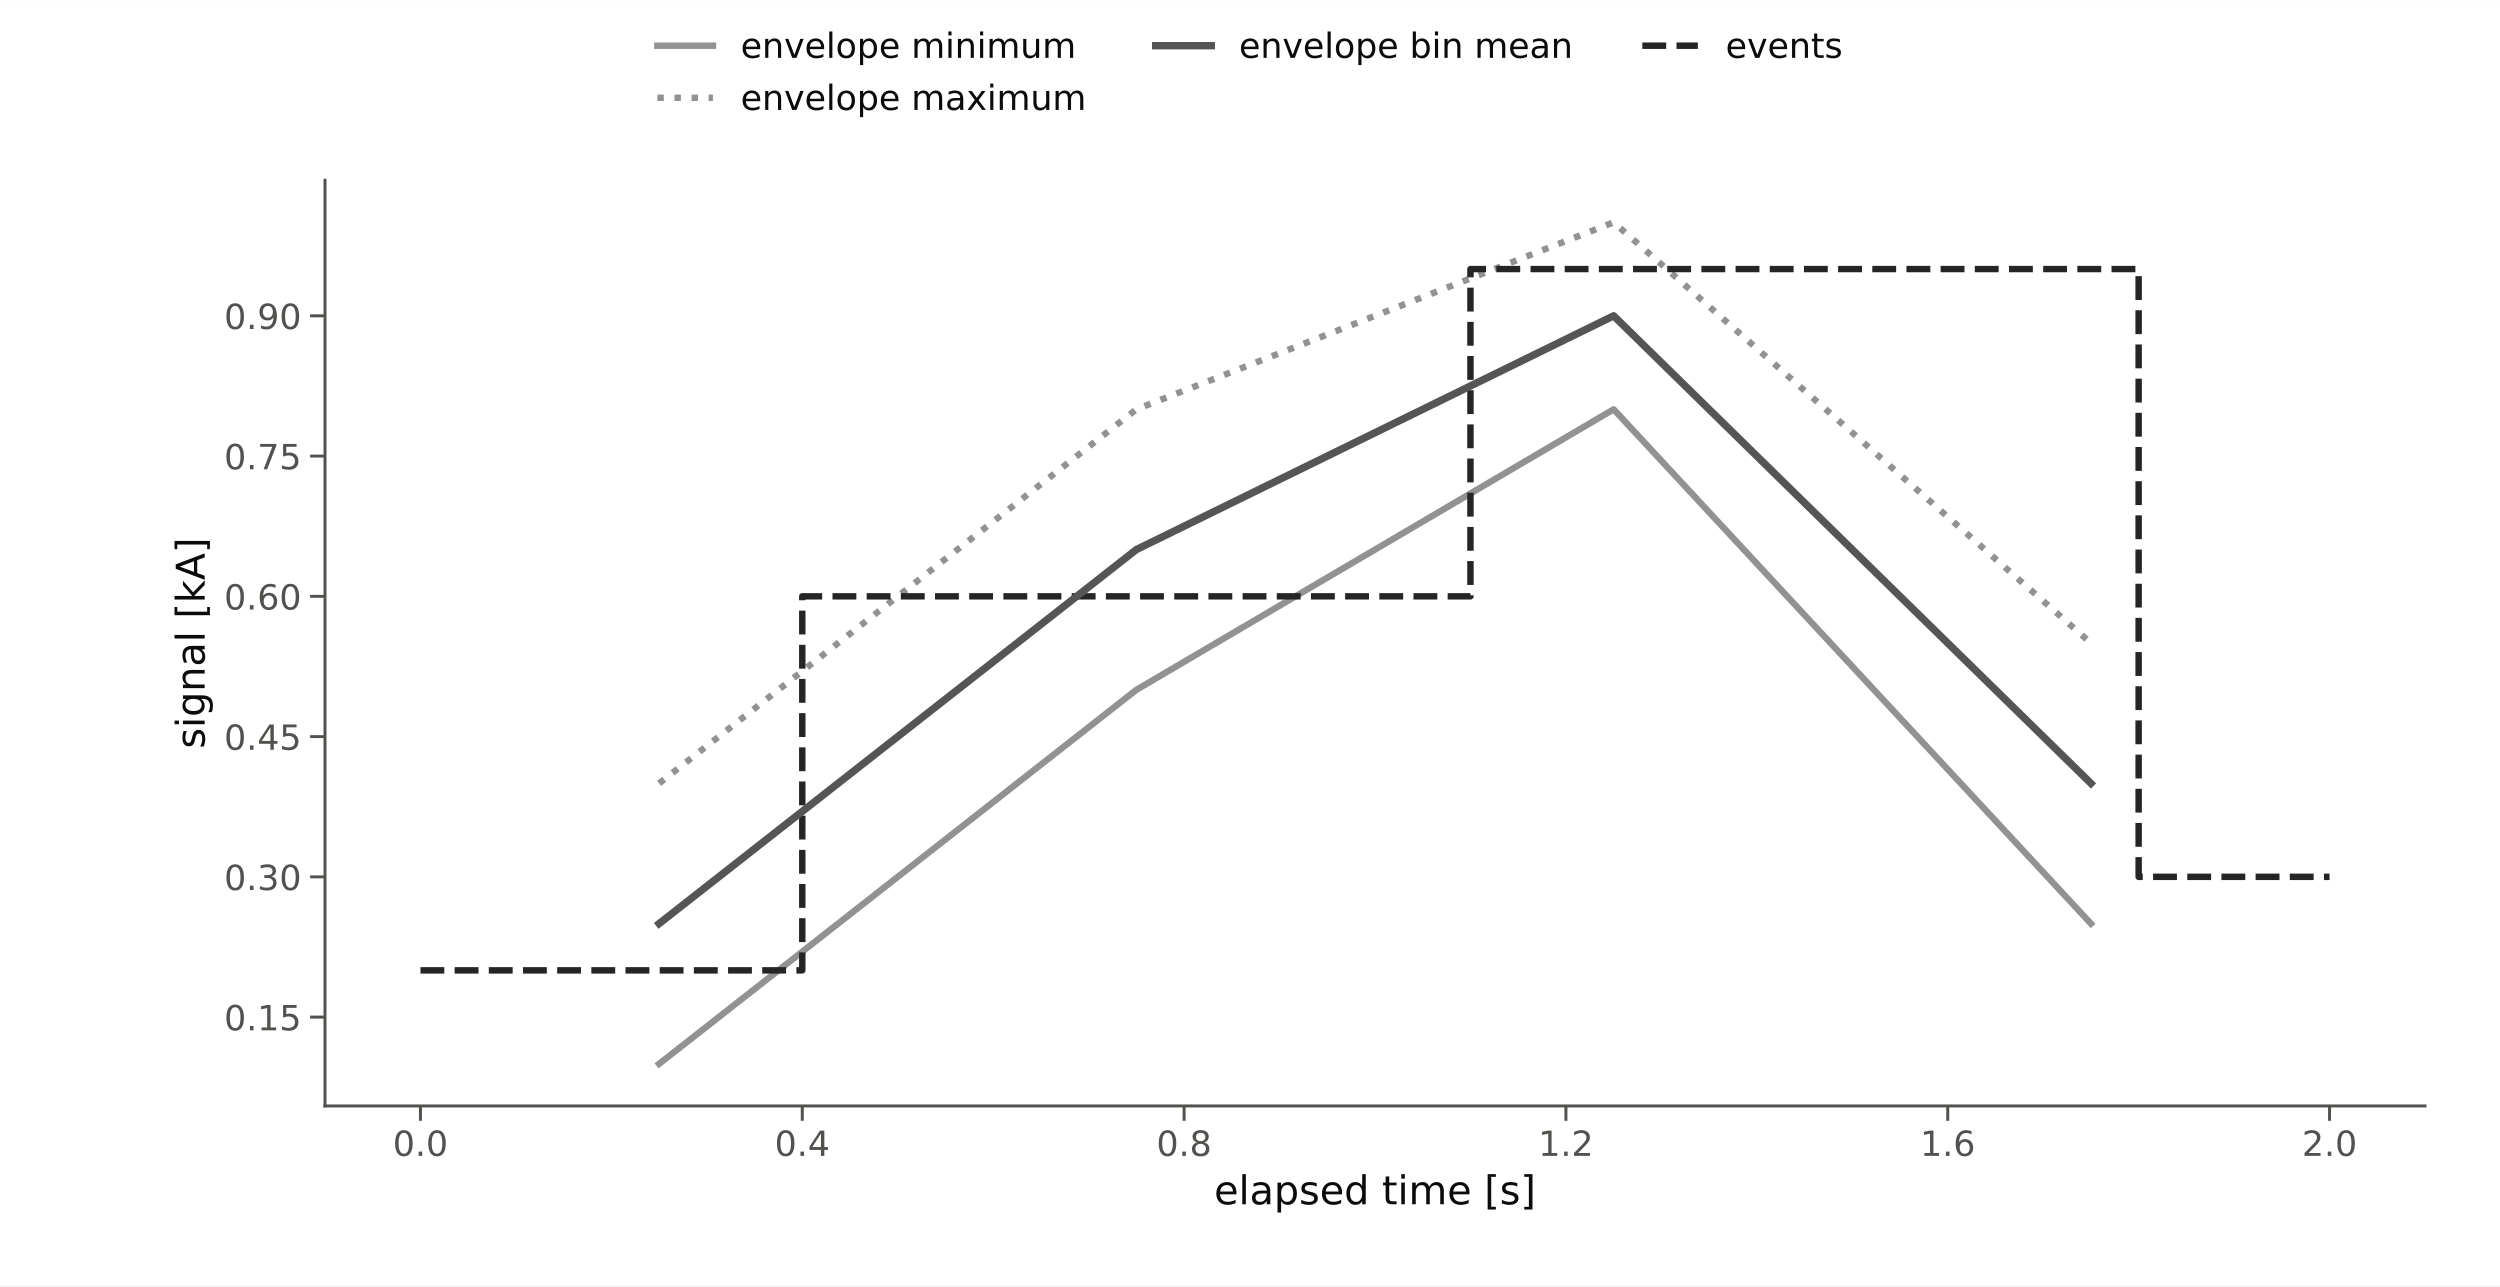
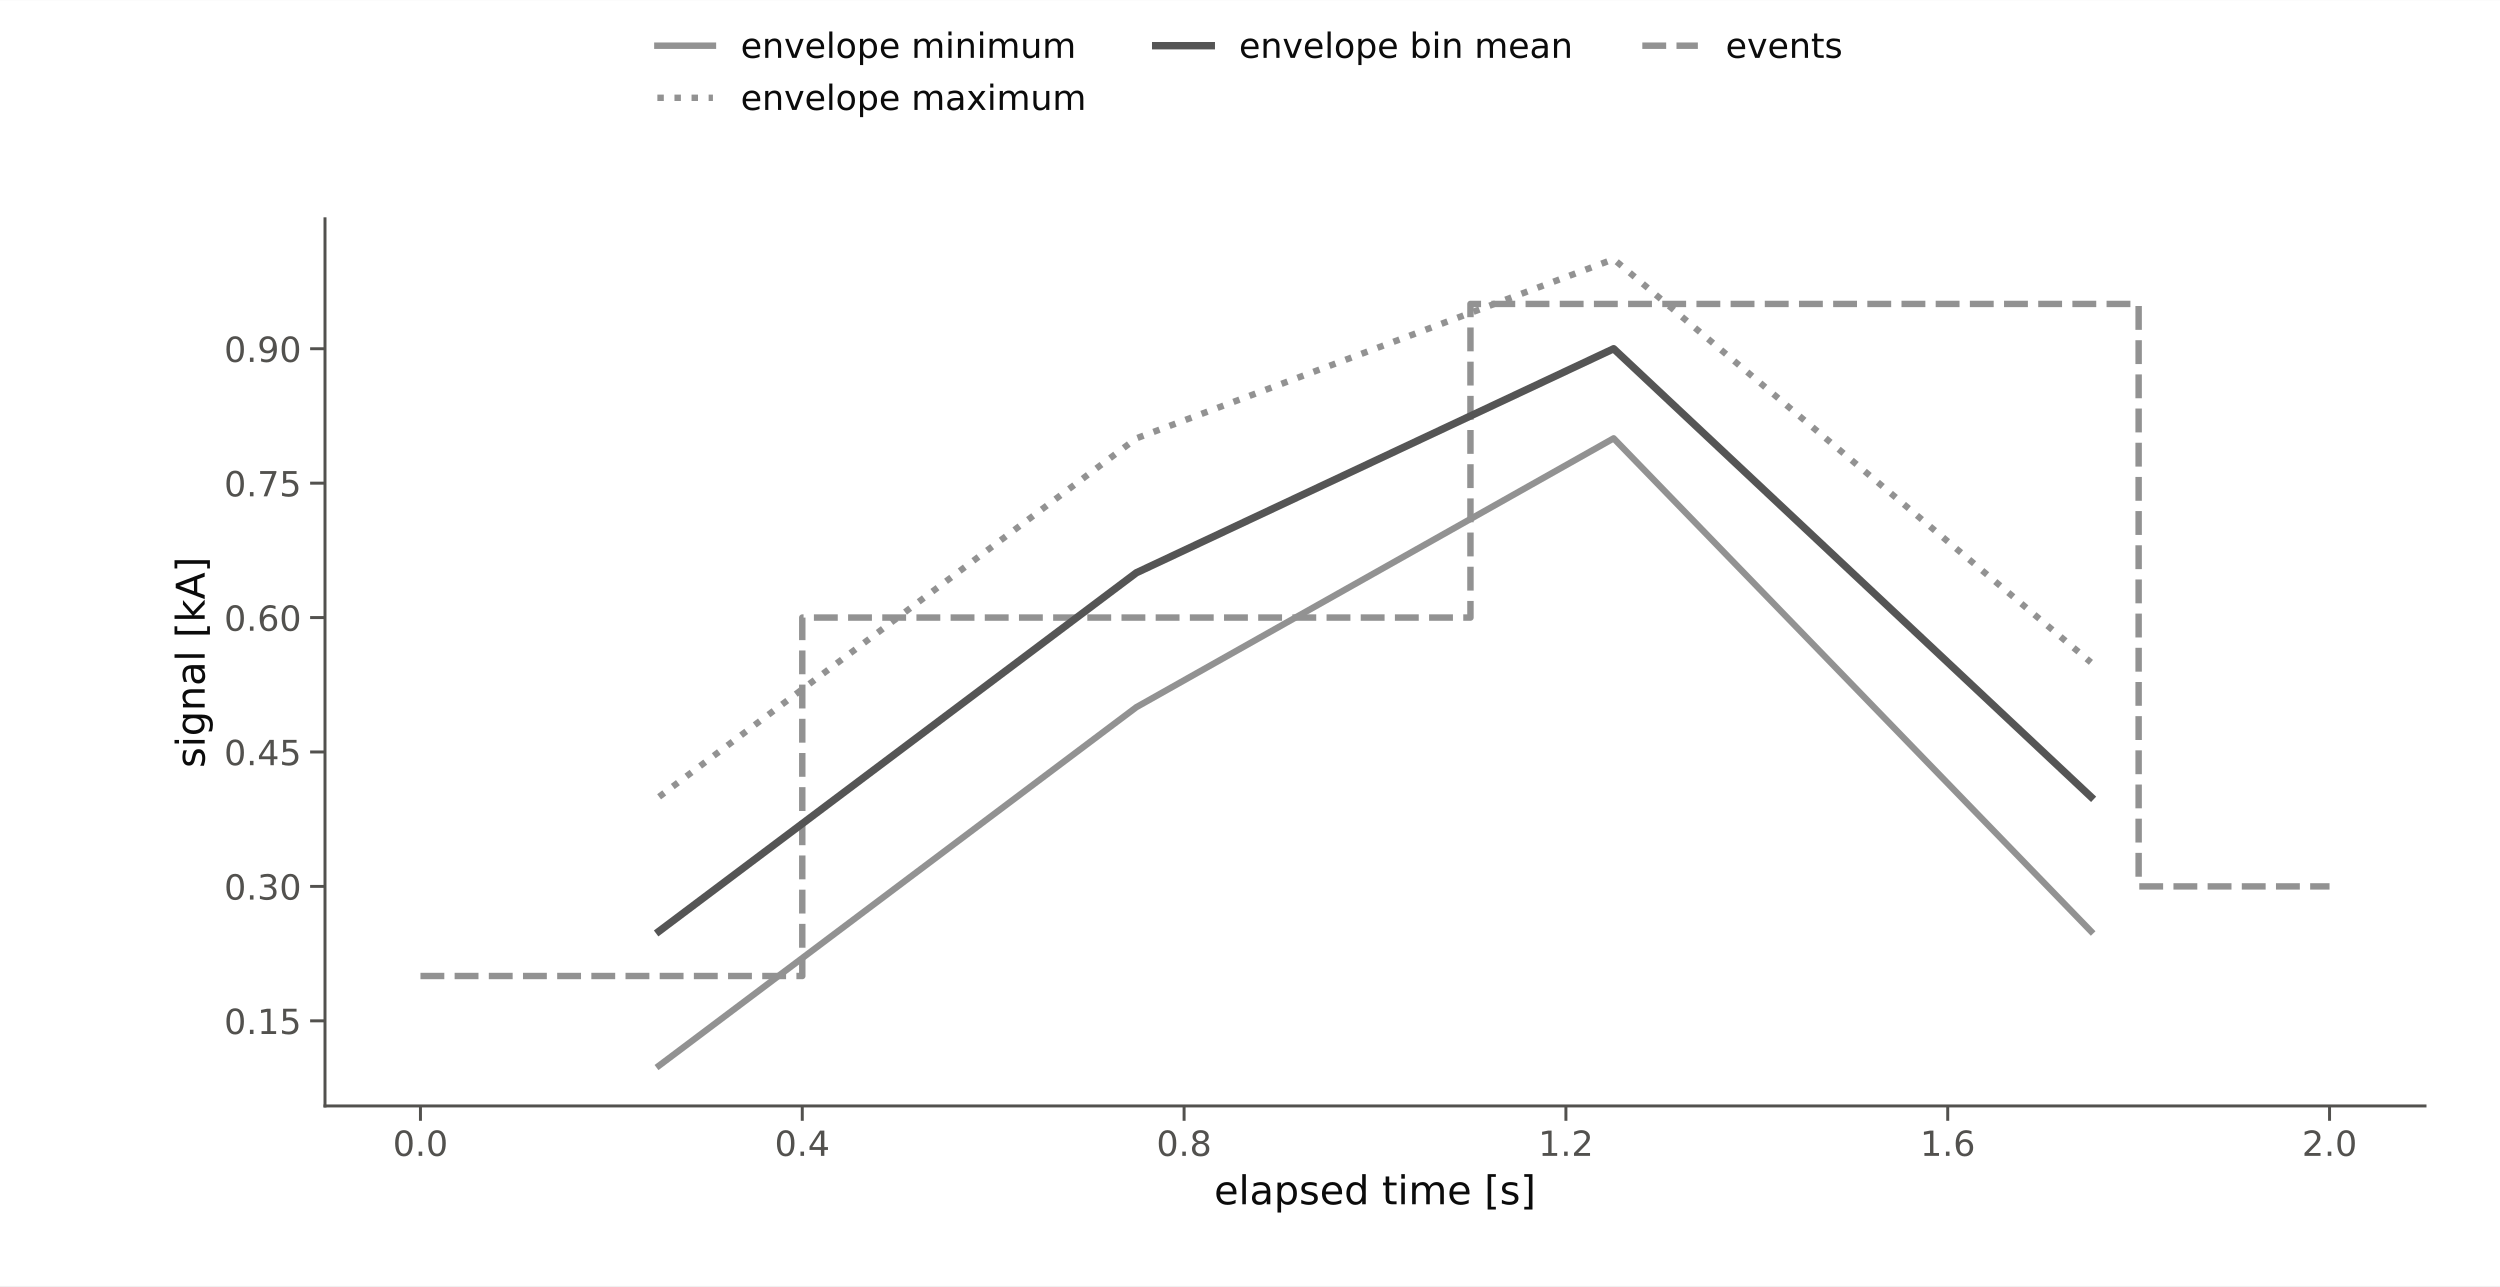
<svg xmlns="http://www.w3.org/2000/svg" xmlns:xlink="http://www.w3.org/1999/xlink" width="31.1cm" height="16cm" viewBox="0 0 1008 518.4" version="1.1">
  <defs>
    <style type="text/css">*{stroke-linejoin: round; stroke-linecap: butt}</style>
  </defs>
  <g id="figure_1">
    <g id="patch_1">
      <path d="M 0 518.4  L 1008 518.4  L 1008 0  L 0 0  z " style="fill: #ffffff" />
    </g>
    <g id="axes_1">
      <g id="patch_2">
-         <path d="M 131.04 445.824  L 977.76 445.824  L 977.76 72.576  L 131.04 72.576  z " style="fill: #ffffff" />
+         <path d="M 131.04 445.824  L 977.76 445.824  L 977.76 88.128  L 131.04 88.128  z " style="fill: #ffffff" />
      </g>
      <g id="line2d_1">
-         <path d="M 265.745 428.858  L 458.182 278.051  L 650.618 164.945  L 843.055 372.305  " clip-path="url(#pd0beb5d2b8)" style="fill: none; stroke: #929292; stroke-width: 2.6; stroke-linecap: square" />
+         <path d="M 265.745 429.565  L 458.182 285.041  L 650.618 176.649  L 843.055 375.369  " clip-path="url(#p58d016cf06)" style="fill: none; stroke: #929292; stroke-width: 2.6; stroke-linecap: square" />
      </g>
      <g id="line2d_2">
-         <path d="M 265.745 315.753  L 458.182 164.945  L 650.618 89.542  L 843.055 259.2  " clip-path="url(#pd0beb5d2b8)" style="fill: none; stroke-dasharray: 2.6,4.29; stroke-dashoffset: 0; stroke: #929292; stroke-width: 2.6" />
+         <path d="M 265.745 321.172  L 458.182 176.649  L 650.618 104.387  L 843.055 266.976  " clip-path="url(#p58d016cf06)" style="fill: none; stroke-dasharray: 2.6,4.29; stroke-dashoffset: 0; stroke: #929292; stroke-width: 2.6" />
      </g>
      <g id="matplotlib.axis_1">
        <g id="xtick_1">
          <g id="line2d_3">
            <defs>
-               <path id="m46ff8e9df0" d="M 0 0  L 0 6  " style="stroke: #52514e; stroke-width: 1.2" />
+               <path id="m4a6f3a81a6" d="M 0 0  L 0 6  " style="stroke: #52514e; stroke-width: 1.2" />
            </defs>
            <g>
-               <use xlink:href="#m46ff8e9df0" x="169.527" y="445.824" style="fill: #52514e; stroke: #52514e; stroke-width: 1.2" />
+               <use xlink:href="#m4a6f3a81a6" x="169.527" y="445.824" style="fill: #52514e; stroke: #52514e; stroke-width: 1.2" />
            </g>
          </g>
          <g id="text_1">
            <text style="font-size: 14px; font-family: 'DejaVu Sans', 'Bitstream Vera Sans', 'Computer Modern Sans Serif', 'Lucida Grande', 'Verdana', 'Geneva', 'Lucid', 'Arial', 'Helvetica', 'Avant Garde', sans-serif; text-anchor: middle; fill: #52514e" x="169.527" y="465.961" transform="rotate(-0 169.5273 465.9607)">0.0</text>
          </g>
        </g>
        <g id="xtick_2">
          <g id="line2d_4">
            <g>
-               <use xlink:href="#m46ff8e9df0" x="323.476" y="445.824" style="fill: #52514e; stroke: #52514e; stroke-width: 1.2" />
+               <use xlink:href="#m4a6f3a81a6" x="323.476" y="445.824" style="fill: #52514e; stroke: #52514e; stroke-width: 1.2" />
            </g>
          </g>
          <g id="text_2">
            <text style="font-size: 14px; font-family: 'DejaVu Sans', 'Bitstream Vera Sans', 'Computer Modern Sans Serif', 'Lucida Grande', 'Verdana', 'Geneva', 'Lucid', 'Arial', 'Helvetica', 'Avant Garde', sans-serif; text-anchor: middle; fill: #52514e" x="323.476" y="465.961" transform="rotate(-0 323.4764 465.9607)">0.4</text>
          </g>
        </g>
        <g id="xtick_3">
          <g id="line2d_5">
            <g>
-               <use xlink:href="#m46ff8e9df0" x="477.425" y="445.824" style="fill: #52514e; stroke: #52514e; stroke-width: 1.2" />
+               <use xlink:href="#m4a6f3a81a6" x="477.425" y="445.824" style="fill: #52514e; stroke: #52514e; stroke-width: 1.2" />
            </g>
          </g>
          <g id="text_3">
            <text style="font-size: 14px; font-family: 'DejaVu Sans', 'Bitstream Vera Sans', 'Computer Modern Sans Serif', 'Lucida Grande', 'Verdana', 'Geneva', 'Lucid', 'Arial', 'Helvetica', 'Avant Garde', sans-serif; text-anchor: middle; fill: #52514e" x="477.425" y="465.961" transform="rotate(-0 477.4255 465.9607)">0.8</text>
          </g>
        </g>
        <g id="xtick_4">
          <g id="line2d_6">
            <g>
-               <use xlink:href="#m46ff8e9df0" x="631.375" y="445.824" style="fill: #52514e; stroke: #52514e; stroke-width: 1.2" />
+               <use xlink:href="#m4a6f3a81a6" x="631.375" y="445.824" style="fill: #52514e; stroke: #52514e; stroke-width: 1.2" />
            </g>
          </g>
          <g id="text_4">
            <text style="font-size: 14px; font-family: 'DejaVu Sans', 'Bitstream Vera Sans', 'Computer Modern Sans Serif', 'Lucida Grande', 'Verdana', 'Geneva', 'Lucid', 'Arial', 'Helvetica', 'Avant Garde', sans-serif; text-anchor: middle; fill: #52514e" x="631.375" y="465.961" transform="rotate(-0 631.3745 465.9607)">1.2</text>
          </g>
        </g>
        <g id="xtick_5">
          <g id="line2d_7">
            <g>
-               <use xlink:href="#m46ff8e9df0" x="785.324" y="445.824" style="fill: #52514e; stroke: #52514e; stroke-width: 1.2" />
+               <use xlink:href="#m4a6f3a81a6" x="785.324" y="445.824" style="fill: #52514e; stroke: #52514e; stroke-width: 1.2" />
            </g>
          </g>
          <g id="text_5">
            <text style="font-size: 14px; font-family: 'DejaVu Sans', 'Bitstream Vera Sans', 'Computer Modern Sans Serif', 'Lucida Grande', 'Verdana', 'Geneva', 'Lucid', 'Arial', 'Helvetica', 'Avant Garde', sans-serif; text-anchor: middle; fill: #52514e" x="785.324" y="465.961" transform="rotate(-0 785.3236 465.9607)">1.6</text>
          </g>
        </g>
        <g id="xtick_6">
          <g id="line2d_8">
            <g>
-               <use xlink:href="#m46ff8e9df0" x="939.273" y="445.824" style="fill: #52514e; stroke: #52514e; stroke-width: 1.2" />
+               <use xlink:href="#m4a6f3a81a6" x="939.273" y="445.824" style="fill: #52514e; stroke: #52514e; stroke-width: 1.2" />
            </g>
          </g>
          <g id="text_6">
            <text style="font-size: 14px; font-family: 'DejaVu Sans', 'Bitstream Vera Sans', 'Computer Modern Sans Serif', 'Lucida Grande', 'Verdana', 'Geneva', 'Lucid', 'Arial', 'Helvetica', 'Avant Garde', sans-serif; text-anchor: middle; fill: #52514e" x="939.273" y="465.961" transform="rotate(-0 939.2727 465.9607)">2.0</text>
          </g>
        </g>
        <g id="text_7">
          <text style="font-size: 16px; font-family: 'DejaVu Sans', 'Bitstream Vera Sans', 'Computer Modern Sans Serif', 'Lucida Grande', 'Verdana', 'Geneva', 'Lucid', 'Arial', 'Helvetica', 'Avant Garde', sans-serif; text-anchor: middle; fill: #0b0b0b" x="554.4" y="485.481" transform="rotate(-0 554.4 485.4815)">elapsed time [s]</text>
        </g>
      </g>
      <g id="matplotlib.axis_2">
        <g id="ytick_1">
          <g id="line2d_9">
            <defs>
-               <path id="m31522149a4" d="M 0 0  L -6 0  " style="stroke: #52514e; stroke-width: 1.2" />
+               <path id="mecf386154c" d="M 0 0  L -6 0  " style="stroke: #52514e; stroke-width: 1.2" />
            </defs>
            <g>
-               <use xlink:href="#m31522149a4" x="131.04" y="410.007" style="fill: #52514e; stroke: #52514e; stroke-width: 1.2" />
+               <use xlink:href="#mecf386154c" x="131.04" y="411.5" style="fill: #52514e; stroke: #52514e; stroke-width: 1.2" />
            </g>
          </g>
          <g id="text_8">
-             <text style="font-size: 14px; font-family: 'DejaVu Sans', 'Bitstream Vera Sans', 'Computer Modern Sans Serif', 'Lucida Grande', 'Verdana', 'Geneva', 'Lucid', 'Arial', 'Helvetica', 'Avant Garde', sans-serif; text-anchor: end; fill: #52514e" x="121.54" y="415.326" transform="rotate(-0 121.54 415.3256)">0.15</text>
+             <text style="font-size: 14px; font-family: 'DejaVu Sans', 'Bitstream Vera Sans', 'Computer Modern Sans Serif', 'Lucida Grande', 'Verdana', 'Geneva', 'Lucid', 'Arial', 'Helvetica', 'Avant Garde', sans-serif; text-anchor: end; fill: #52514e" x="121.54" y="416.818" transform="rotate(-0 121.54 416.818)">0.15</text>
          </g>
        </g>
        <g id="ytick_2">
          <g id="line2d_10">
            <g>
-               <use xlink:href="#m31522149a4" x="131.04" y="353.455" style="fill: #52514e; stroke: #52514e; stroke-width: 1.2" />
+               <use xlink:href="#mecf386154c" x="131.04" y="357.303" style="fill: #52514e; stroke: #52514e; stroke-width: 1.2" />
            </g>
          </g>
          <g id="text_9">
-             <text style="font-size: 14px; font-family: 'DejaVu Sans', 'Bitstream Vera Sans', 'Computer Modern Sans Serif', 'Lucida Grande', 'Verdana', 'Geneva', 'Lucid', 'Arial', 'Helvetica', 'Avant Garde', sans-serif; text-anchor: end; fill: #52514e" x="121.54" y="358.773" transform="rotate(-0 121.54 358.7729)">0.30</text>
+             <text style="font-size: 14px; font-family: 'DejaVu Sans', 'Bitstream Vera Sans', 'Computer Modern Sans Serif', 'Lucida Grande', 'Verdana', 'Geneva', 'Lucid', 'Arial', 'Helvetica', 'Avant Garde', sans-serif; text-anchor: end; fill: #52514e" x="121.54" y="362.622" transform="rotate(-0 121.54 362.6216)">0.30</text>
          </g>
        </g>
        <g id="ytick_3">
          <g id="line2d_11">
            <g>
-               <use xlink:href="#m31522149a4" x="131.04" y="296.902" style="fill: #52514e; stroke: #52514e; stroke-width: 1.2" />
+               <use xlink:href="#mecf386154c" x="131.04" y="303.107" style="fill: #52514e; stroke: #52514e; stroke-width: 1.2" />
            </g>
          </g>
          <g id="text_10">
-             <text style="font-size: 14px; font-family: 'DejaVu Sans', 'Bitstream Vera Sans', 'Computer Modern Sans Serif', 'Lucida Grande', 'Verdana', 'Geneva', 'Lucid', 'Arial', 'Helvetica', 'Avant Garde', sans-serif; text-anchor: end; fill: #52514e" x="121.54" y="302.22" transform="rotate(-0 121.54 302.2202)">0.45</text>
+             <text style="font-size: 14px; font-family: 'DejaVu Sans', 'Bitstream Vera Sans', 'Computer Modern Sans Serif', 'Lucida Grande', 'Verdana', 'Geneva', 'Lucid', 'Arial', 'Helvetica', 'Avant Garde', sans-serif; text-anchor: end; fill: #52514e" x="121.54" y="308.425" transform="rotate(-0 121.54 308.4253)">0.45</text>
          </g>
        </g>
        <g id="ytick_4">
          <g id="line2d_12">
            <g>
-               <use xlink:href="#m31522149a4" x="131.04" y="240.349" style="fill: #52514e; stroke: #52514e; stroke-width: 1.2" />
+               <use xlink:href="#mecf386154c" x="131.04" y="248.911" style="fill: #52514e; stroke: #52514e; stroke-width: 1.2" />
            </g>
          </g>
          <g id="text_11">
-             <text style="font-size: 14px; font-family: 'DejaVu Sans', 'Bitstream Vera Sans', 'Computer Modern Sans Serif', 'Lucida Grande', 'Verdana', 'Geneva', 'Lucid', 'Arial', 'Helvetica', 'Avant Garde', sans-serif; text-anchor: end; fill: #52514e" x="121.54" y="245.667" transform="rotate(-0 121.54 245.6675)">0.60</text>
+             <text style="font-size: 14px; font-family: 'DejaVu Sans', 'Bitstream Vera Sans', 'Computer Modern Sans Serif', 'Lucida Grande', 'Verdana', 'Geneva', 'Lucid', 'Arial', 'Helvetica', 'Avant Garde', sans-serif; text-anchor: end; fill: #52514e" x="121.54" y="254.229" transform="rotate(-0 121.54 254.2289)">0.60</text>
          </g>
        </g>
        <g id="ytick_5">
          <g id="line2d_13">
            <g>
-               <use xlink:href="#m31522149a4" x="131.04" y="183.796" style="fill: #52514e; stroke: #52514e; stroke-width: 1.2" />
+               <use xlink:href="#mecf386154c" x="131.04" y="194.714" style="fill: #52514e; stroke: #52514e; stroke-width: 1.2" />
            </g>
          </g>
          <g id="text_12">
-             <text style="font-size: 14px; font-family: 'DejaVu Sans', 'Bitstream Vera Sans', 'Computer Modern Sans Serif', 'Lucida Grande', 'Verdana', 'Geneva', 'Lucid', 'Arial', 'Helvetica', 'Avant Garde', sans-serif; text-anchor: end; fill: #52514e" x="121.54" y="189.115" transform="rotate(-0 121.54 189.1147)">0.75</text>
+             <text style="font-size: 14px; font-family: 'DejaVu Sans', 'Bitstream Vera Sans', 'Computer Modern Sans Serif', 'Lucida Grande', 'Verdana', 'Geneva', 'Lucid', 'Arial', 'Helvetica', 'Avant Garde', sans-serif; text-anchor: end; fill: #52514e" x="121.54" y="200.033" transform="rotate(-0 121.54 200.0325)">0.75</text>
          </g>
        </g>
        <g id="ytick_6">
          <g id="line2d_14">
            <g>
-               <use xlink:href="#m31522149a4" x="131.04" y="127.244" style="fill: #52514e; stroke: #52514e; stroke-width: 1.2" />
+               <use xlink:href="#mecf386154c" x="131.04" y="140.518" style="fill: #52514e; stroke: #52514e; stroke-width: 1.2" />
            </g>
          </g>
          <g id="text_13">
-             <text style="font-size: 14px; font-family: 'DejaVu Sans', 'Bitstream Vera Sans', 'Computer Modern Sans Serif', 'Lucida Grande', 'Verdana', 'Geneva', 'Lucid', 'Arial', 'Helvetica', 'Avant Garde', sans-serif; text-anchor: end; fill: #52514e" x="121.54" y="132.562" transform="rotate(-0 121.54 132.562)">0.90</text>
+             <text style="font-size: 14px; font-family: 'DejaVu Sans', 'Bitstream Vera Sans', 'Computer Modern Sans Serif', 'Lucida Grande', 'Verdana', 'Geneva', 'Lucid', 'Arial', 'Helvetica', 'Avant Garde', sans-serif; text-anchor: end; fill: #52514e" x="121.54" y="145.836" transform="rotate(-0 121.54 145.8362)">0.90</text>
          </g>
        </g>
        <g id="text_14">
-           <text style="font-size: 16px; font-family: 'DejaVu Sans', 'Bitstream Vera Sans', 'Computer Modern Sans Serif', 'Lucida Grande', 'Verdana', 'Geneva', 'Lucid', 'Arial', 'Helvetica', 'Avant Garde', sans-serif; text-anchor: middle; fill: #0b0b0b" x="82.524" y="259.2" transform="rotate(-90 82.52438 259.2)">signal [kA]</text>
+           <text style="font-size: 16px; font-family: 'DejaVu Sans', 'Bitstream Vera Sans', 'Computer Modern Sans Serif', 'Lucida Grande', 'Verdana', 'Geneva', 'Lucid', 'Arial', 'Helvetica', 'Avant Garde', sans-serif; text-anchor: middle; fill: #0b0b0b" x="82.524" y="266.976" transform="rotate(-90 82.52438 266.976)">signal [kA]</text>
        </g>
      </g>
      <g id="line2d_15">
-         <path d="M 169.527 391.156  L 323.476 391.156  L 323.476 240.349  L 592.887 240.349  L 592.887 108.393  L 862.298 108.393  L 862.298 353.455  L 939.273 353.455  L 939.273 353.455  " clip-path="url(#pd0beb5d2b8)" style="fill: none; stroke-dasharray: 9.62,4.16; stroke-dashoffset: 0; stroke: #252525; stroke-width: 2.6" />
+         <path d="M 169.527 393.434  L 323.476 393.434  L 323.476 248.911  L 592.887 248.911  L 592.887 122.452  L 862.298 122.452  L 862.298 357.303  L 939.273 357.303  L 939.273 357.303  " clip-path="url(#p58d016cf06)" style="fill: none; stroke-dasharray: 9.62,4.16; stroke-dashoffset: 0; stroke: #929292; stroke-width: 2.6" />
      </g>
      <g id="patch_3">
-         <path d="M 131.04 445.824  L 131.04 72.576  " style="fill: none; stroke: #52514e; stroke-width: 1.2; stroke-linejoin: miter; stroke-linecap: square" />
+         <path d="M 131.04 445.824  L 131.04 88.128  " style="fill: none; stroke: #52514e; stroke-width: 1.2; stroke-linejoin: miter; stroke-linecap: square" />
      </g>
      <g id="patch_4">
        <path d="M 131.04 445.824  L 977.76 445.824  " style="fill: none; stroke: #52514e; stroke-width: 1.2; stroke-linejoin: miter; stroke-linecap: square" />
      </g>
      <g id="line2d_16">
-         <path d="M 265.745 372.305  L 458.182 221.498  L 650.618 127.244  L 843.055 315.753  " clip-path="url(#pd0beb5d2b8)" style="fill: none; stroke: #555555; stroke-width: 3; stroke-linecap: square" />
+         <path d="M 265.745 375.369  L 458.182 230.845  L 650.618 140.518  L 843.055 321.172  " clip-path="url(#p58d016cf06)" style="fill: none; stroke: #555555; stroke-width: 3; stroke-linecap: square" />
      </g>
    </g>
    <g id="legend_1">
      <g id="line2d_17">
        <path d="M 265.051 18.338  L 276.251 18.338  L 287.451 18.338  " style="fill: none; stroke: #929292; stroke-width: 2.6; stroke-linecap: square" />
      </g>
      <g id="text_15">
        <text style="font-size: 14px; font-family: 'DejaVu Sans', 'Bitstream Vera Sans', 'Computer Modern Sans Serif', 'Lucida Grande', 'Verdana', 'Geneva', 'Lucid', 'Arial', 'Helvetica', 'Avant Garde', sans-serif; text-anchor: start; fill: #0b0b0b" x="298.651" y="23.238" transform="rotate(-0 298.6506 23.23781)">envelope minimum</text>
      </g>
      <g id="line2d_18">
        <path d="M 265.051 39.339  L 276.251 39.339  L 287.451 39.339  " style="fill: none; stroke-dasharray: 2.6,4.29; stroke-dashoffset: 0; stroke: #929292; stroke-width: 2.6" />
      </g>
      <g id="text_16">
        <text style="font-size: 14px; font-family: 'DejaVu Sans', 'Bitstream Vera Sans', 'Computer Modern Sans Serif', 'Lucida Grande', 'Verdana', 'Geneva', 'Lucid', 'Arial', 'Helvetica', 'Avant Garde', sans-serif; text-anchor: start; fill: #0b0b0b" x="298.651" y="44.239" transform="rotate(-0 298.6506 44.23891)">envelope maximum</text>
      </g>
      <g id="line2d_19">
        <path d="M 465.983 18.338  L 477.183 18.338  L 488.383 18.338  " style="fill: none; stroke: #555555; stroke-width: 3; stroke-linecap: square" />
      </g>
      <g id="text_17">
        <text style="font-size: 14px; font-family: 'DejaVu Sans', 'Bitstream Vera Sans', 'Computer Modern Sans Serif', 'Lucida Grande', 'Verdana', 'Geneva', 'Lucid', 'Arial', 'Helvetica', 'Avant Garde', sans-serif; text-anchor: start; fill: #0b0b0b" x="499.583" y="23.238" transform="rotate(-0 499.5834 23.23781)">envelope bin mean</text>
      </g>
      <g id="line2d_20">
-         <path d="M 662.18 18.338  L 673.38 18.338  L 673.38 18.338  L 684.58 18.338  L 684.58 18.338  " style="fill: none; stroke-dasharray: 9.62,4.16; stroke-dashoffset: 0; stroke: #252525; stroke-width: 2.6" />
+         <path d="M 662.18 18.338  L 673.38 18.338  L 673.38 18.338  L 684.58 18.338  L 684.58 18.338  " style="fill: none; stroke-dasharray: 9.62,4.16; stroke-dashoffset: 0; stroke: #929292; stroke-width: 2.6" />
      </g>
      <g id="text_18">
        <text style="font-size: 14px; font-family: 'DejaVu Sans', 'Bitstream Vera Sans', 'Computer Modern Sans Serif', 'Lucida Grande', 'Verdana', 'Geneva', 'Lucid', 'Arial', 'Helvetica', 'Avant Garde', sans-serif; text-anchor: start; fill: #0b0b0b" x="695.78" y="23.238" transform="rotate(-0 695.7803 23.23781)">events</text>
      </g>
    </g>
  </g>
  <defs>
-     <clipPath id="pd0beb5d2b8">
-       <rect x="131.04" y="72.576" width="846.72" height="373.248" />
+     <clipPath id="p58d016cf06">
+       <rect x="131.04" y="88.128" width="846.72" height="357.696" />
    </clipPath>
  </defs>
</svg>
